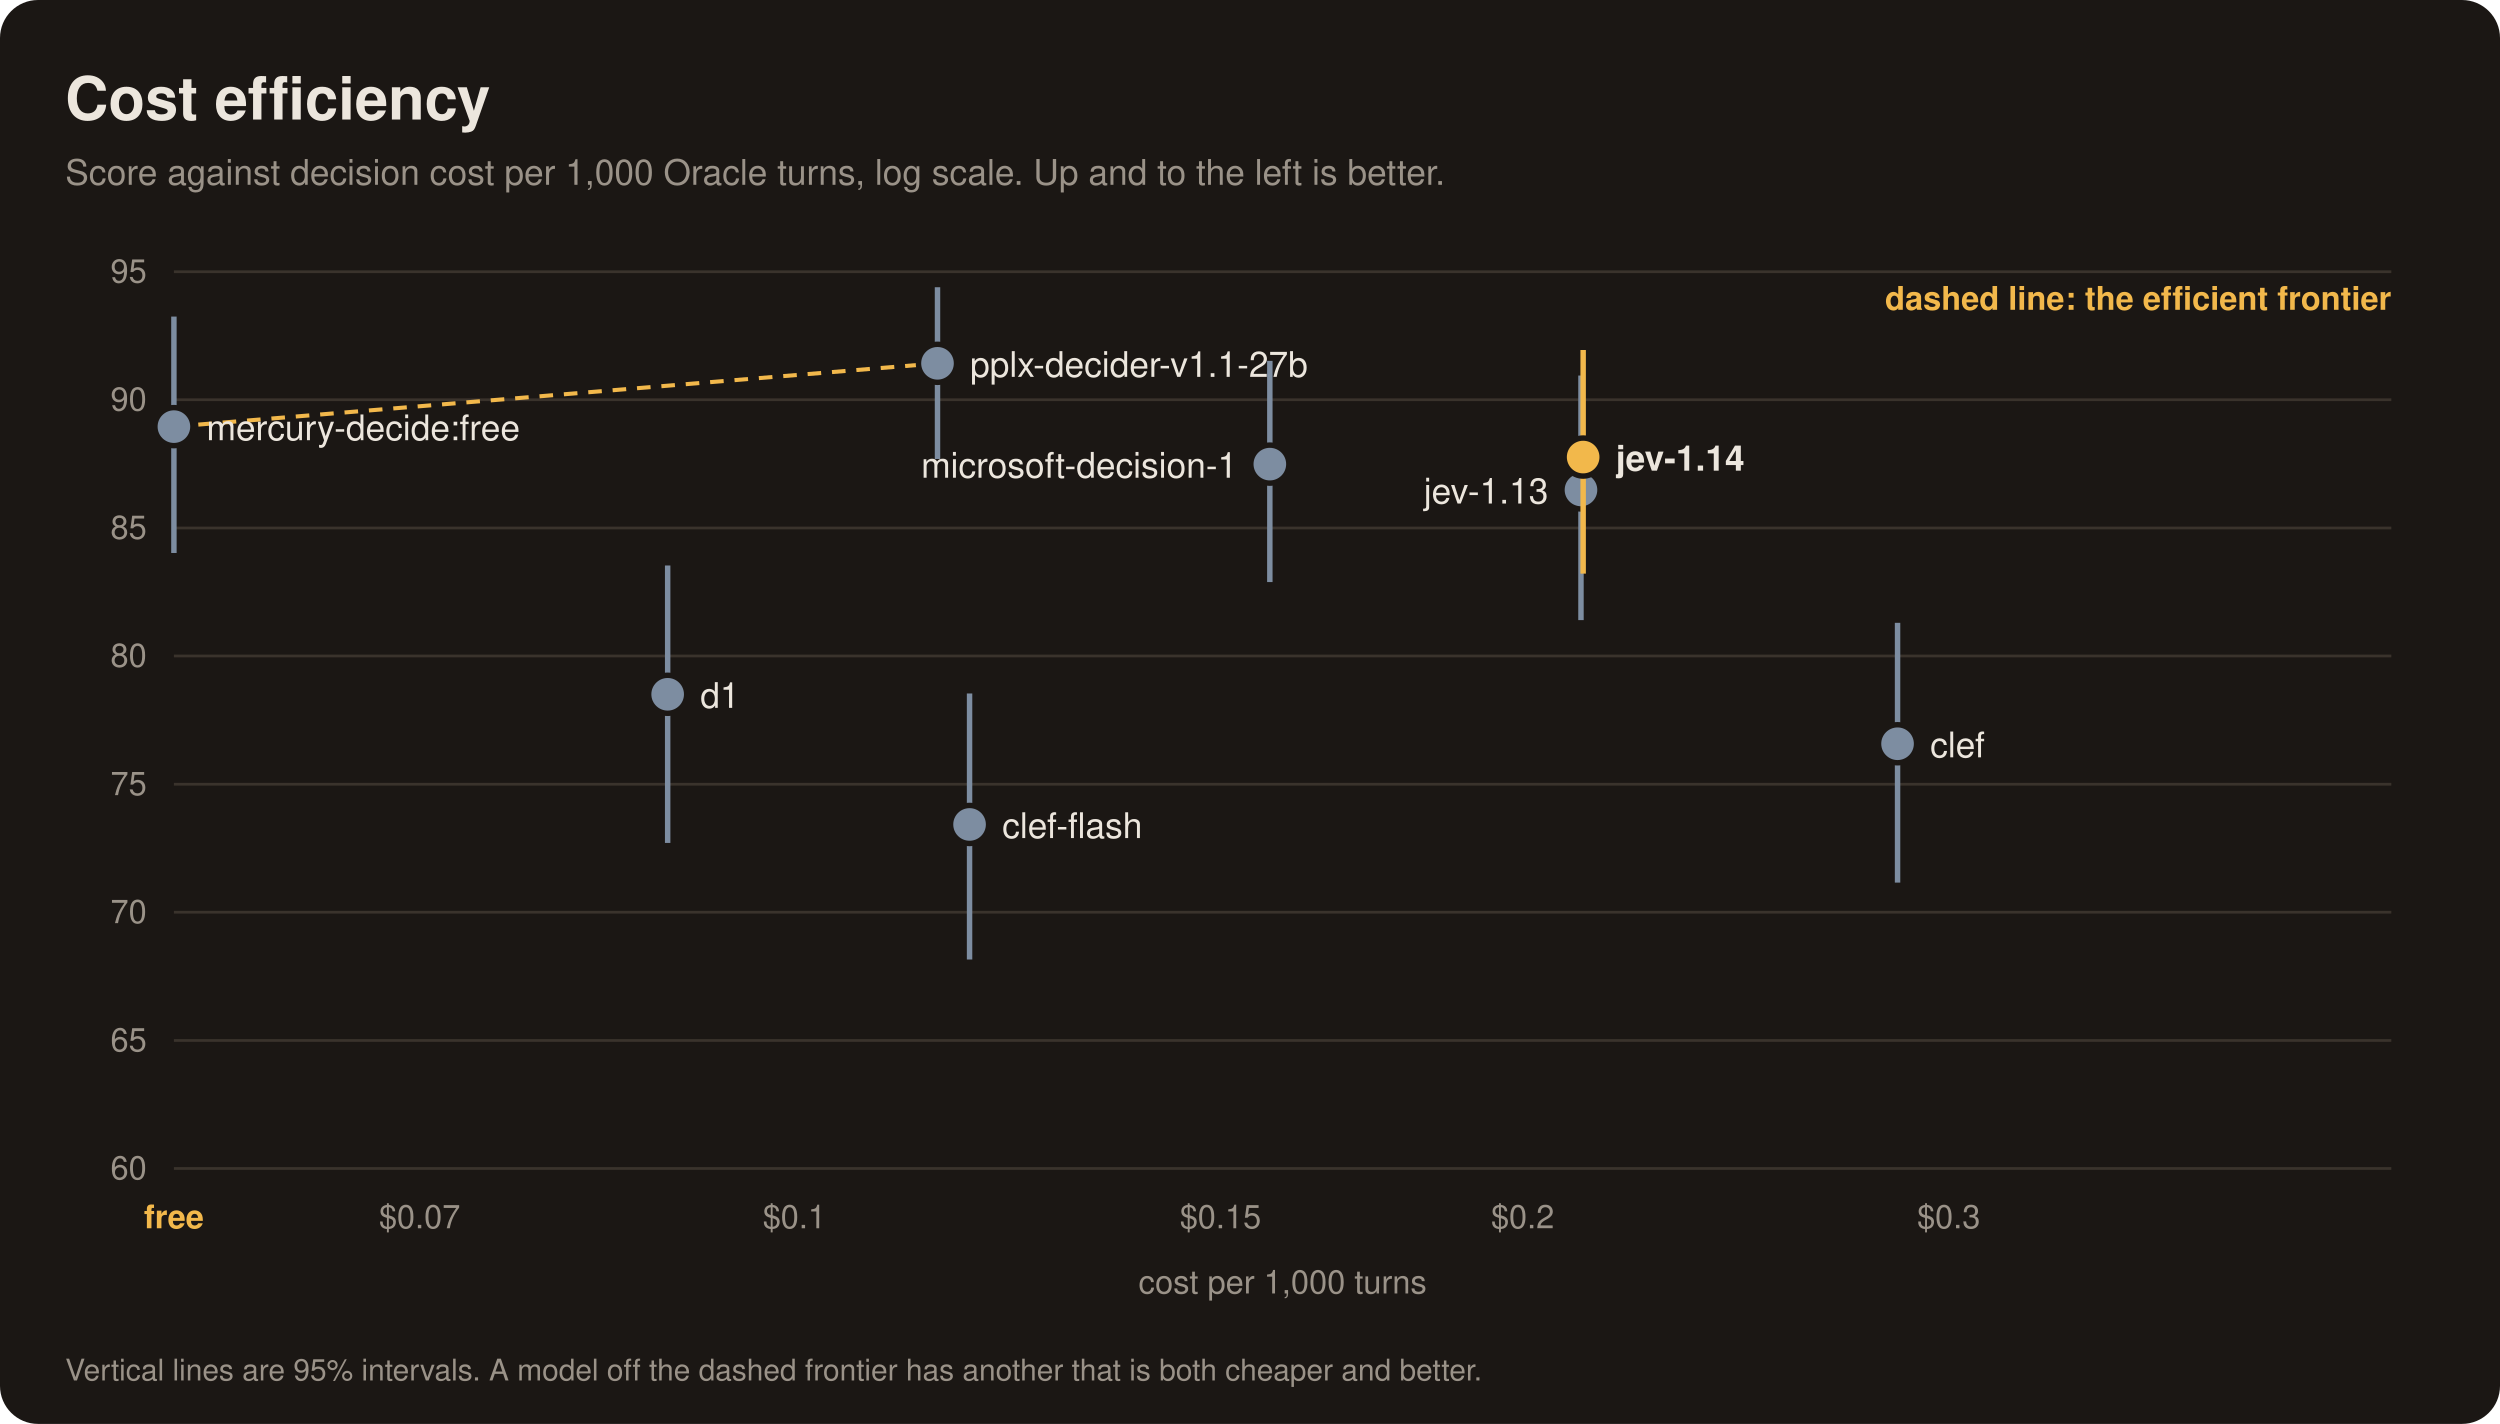
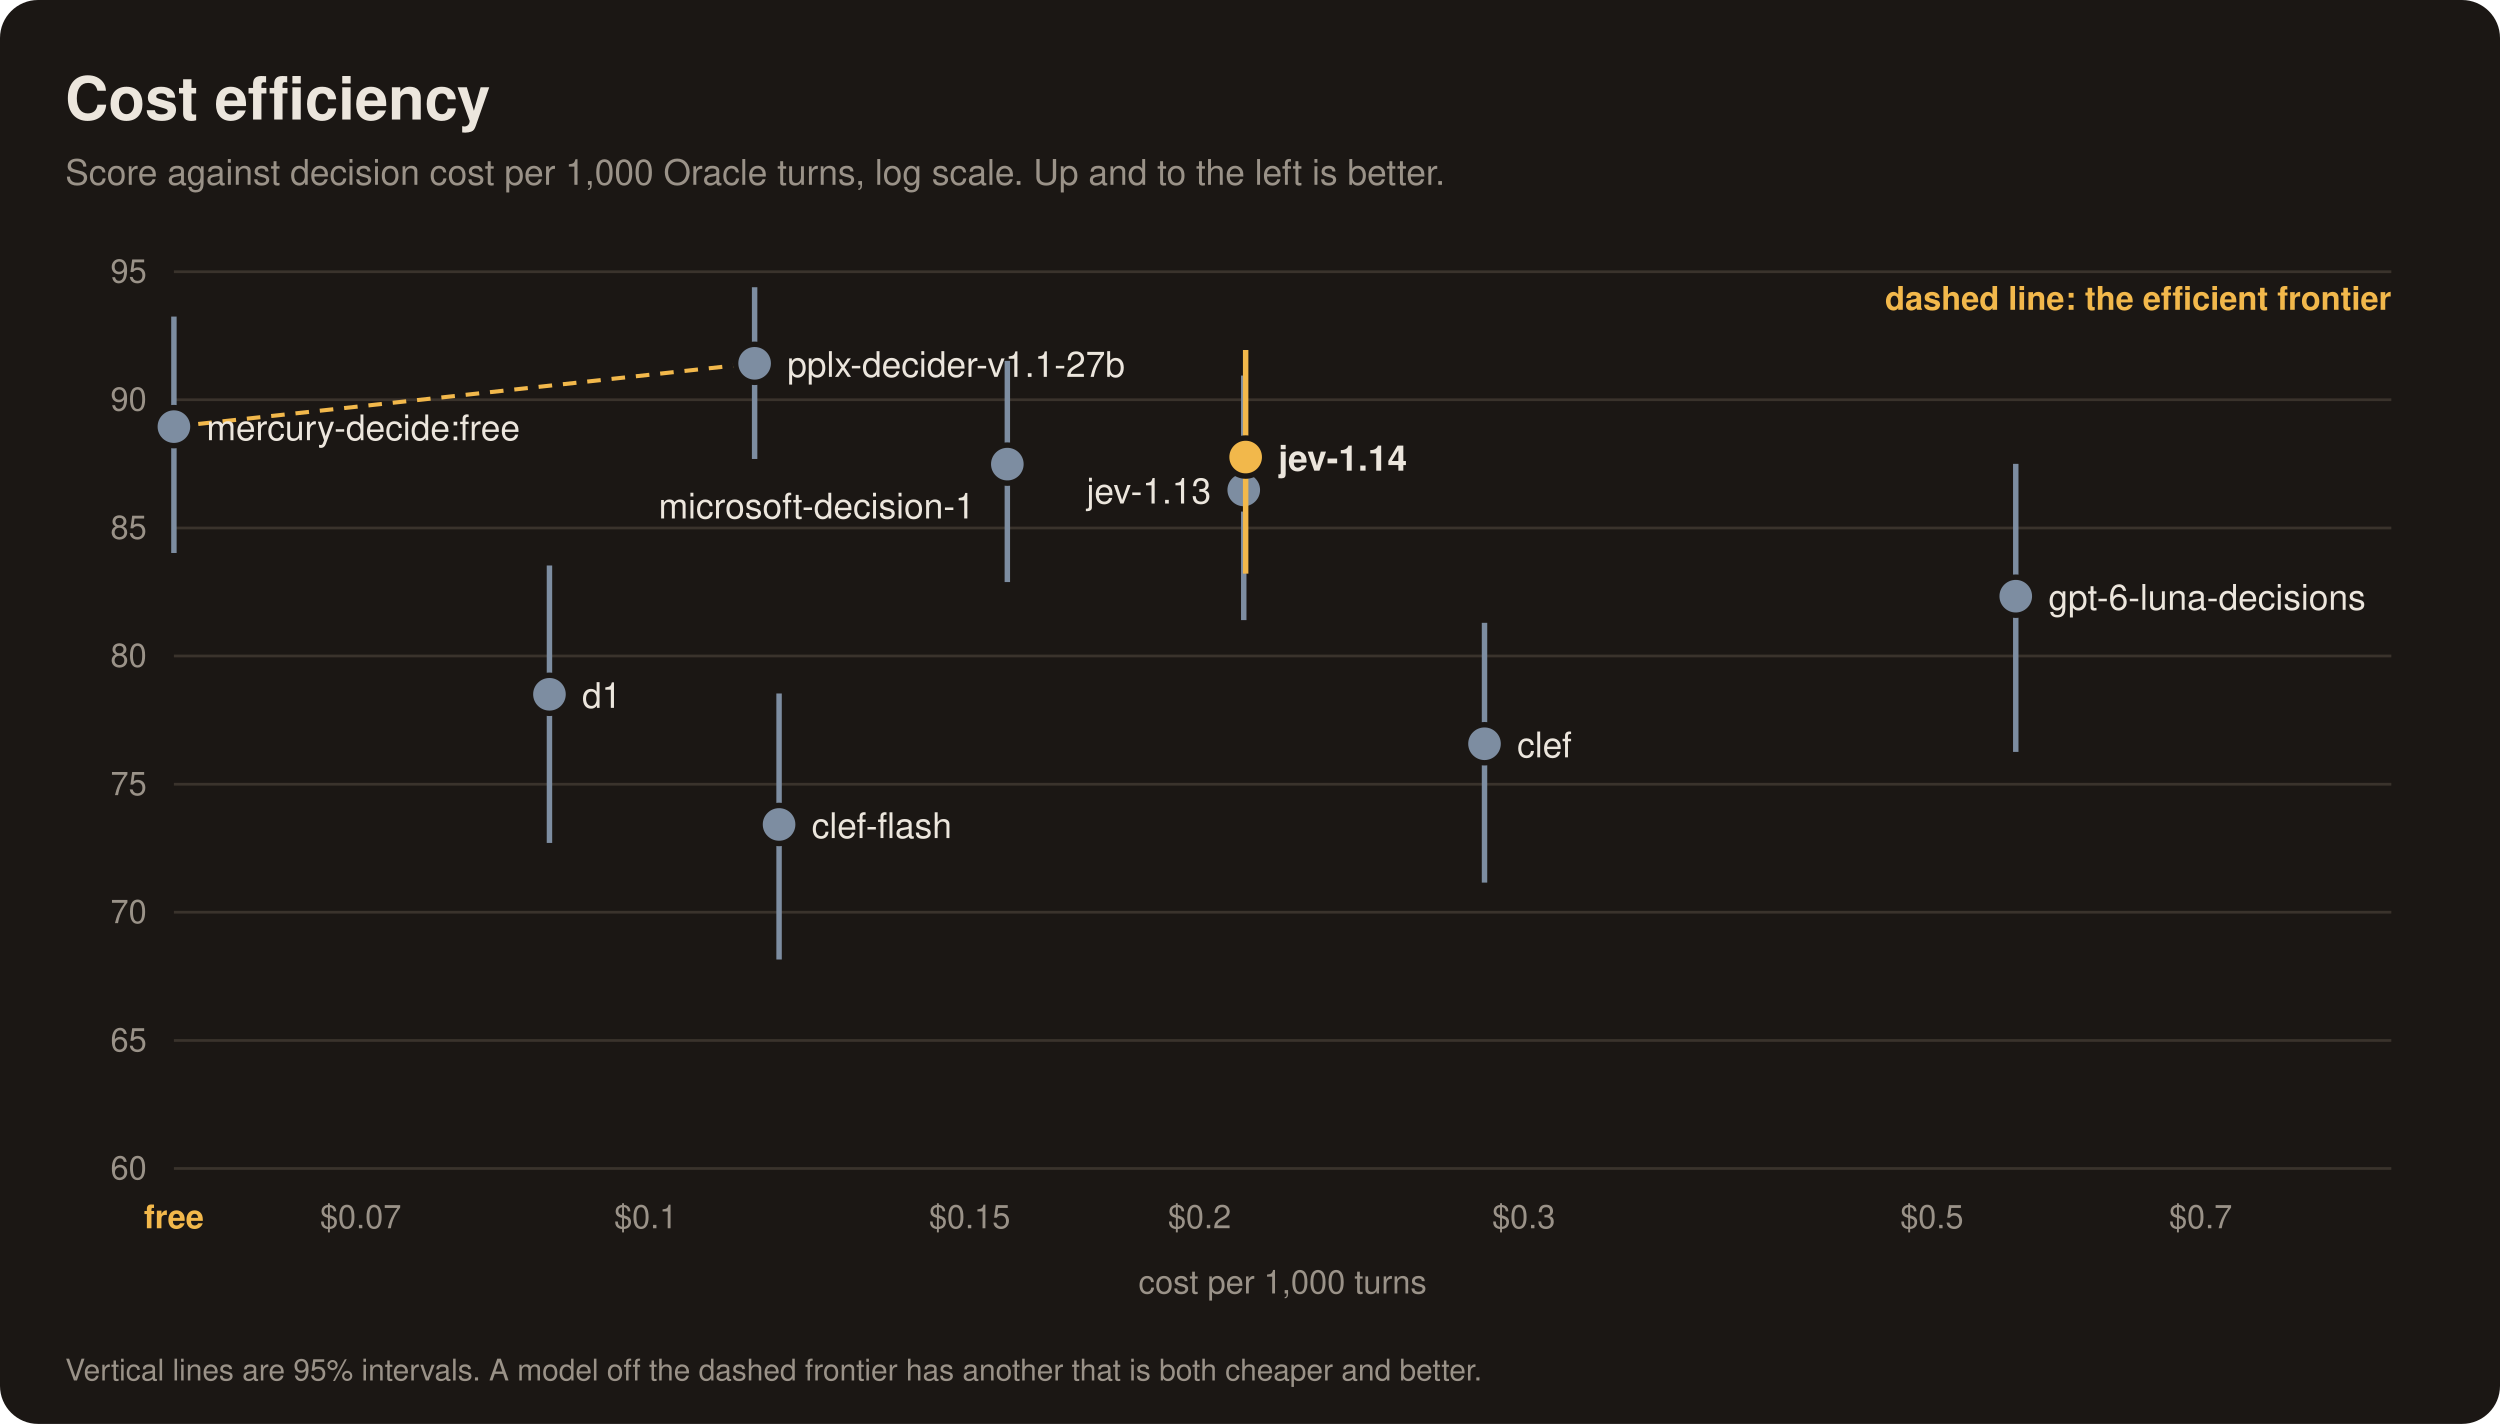
<svg xmlns="http://www.w3.org/2000/svg" viewBox="0 0 920 524" width="920" role="img" aria-label="Cost efficiency" font-family="-apple-system,BlinkMacSystemFont,'Segoe UI',Helvetica,Arial,sans-serif">
  <rect width="920" height="524" rx="14" fill="#1b1714" />
  <text x="24.0" y="44.0" font-size="22" font-weight="700" fill="#ece6dd" text-anchor="start">Cost efficiency</text>
  <text x="24.0" y="68.0" font-size="13" font-weight="400" fill="#9a9288" text-anchor="start">Score against decision cost per 1,000 Oracle turns, log scale. Up and to the left is better.</text>
  <line x1="64.0" y1="430.0" x2="880.0" y2="430.0" stroke="#3a332c" stroke-width="1.0" />
  <text x="54.0" y="434.0" font-size="12" font-weight="400" fill="#9a9288" text-anchor="end">60</text>
  <line x1="64.0" y1="382.9" x2="880.0" y2="382.9" stroke="#3a332c" stroke-width="1.0" />
  <text x="54.0" y="386.9" font-size="12" font-weight="400" fill="#9a9288" text-anchor="end">65</text>
  <line x1="64.0" y1="335.7" x2="880.0" y2="335.7" stroke="#3a332c" stroke-width="1.0" />
  <text x="54.0" y="339.7" font-size="12" font-weight="400" fill="#9a9288" text-anchor="end">70</text>
  <line x1="64.0" y1="288.6" x2="880.0" y2="288.6" stroke="#3a332c" stroke-width="1.0" />
  <text x="54.0" y="292.6" font-size="12" font-weight="400" fill="#9a9288" text-anchor="end">75</text>
  <line x1="64.0" y1="241.4" x2="880.0" y2="241.4" stroke="#3a332c" stroke-width="1.0" />
  <text x="54.0" y="245.4" font-size="12" font-weight="400" fill="#9a9288" text-anchor="end">80</text>
  <line x1="64.0" y1="194.3" x2="880.0" y2="194.3" stroke="#3a332c" stroke-width="1.0" />
  <text x="54.0" y="198.3" font-size="12" font-weight="400" fill="#9a9288" text-anchor="end">85</text>
  <line x1="64.0" y1="147.1" x2="880.0" y2="147.1" stroke="#3a332c" stroke-width="1.0" />
  <text x="54.0" y="151.1" font-size="12" font-weight="400" fill="#9a9288" text-anchor="end">90</text>
  <line x1="64.0" y1="100.0" x2="880.0" y2="100.0" stroke="#3a332c" stroke-width="1.0" />
  <text x="54.0" y="104.0" font-size="12" font-weight="400" fill="#9a9288" text-anchor="end">95</text>
-   <text x="154.4" y="452.0" font-size="12" font-weight="400" fill="#9a9288" text-anchor="middle">$0.07</text>
-   <text x="292.3" y="452.0" font-size="12" font-weight="400" fill="#9a9288" text-anchor="middle">$0.1</text>
-   <text x="449.1" y="452.0" font-size="12" font-weight="400" fill="#9a9288" text-anchor="middle">$0.15</text>
-   <text x="560.3" y="452.0" font-size="12" font-weight="400" fill="#9a9288" text-anchor="middle">$0.2</text>
-   <text x="717.1" y="452.0" font-size="12" font-weight="400" fill="#9a9288" text-anchor="middle">$0.3</text>
+   <text x="132.7" y="452.0" font-size="12" font-weight="400" fill="#9a9288" text-anchor="middle">$0.07</text>
+   <text x="237.6" y="452.0" font-size="12" font-weight="400" fill="#9a9288" text-anchor="middle">$0.1</text>
+   <text x="356.8" y="452.0" font-size="12" font-weight="400" fill="#9a9288" text-anchor="middle">$0.15</text>
+   <text x="441.4" y="452.0" font-size="12" font-weight="400" fill="#9a9288" text-anchor="middle">$0.2</text>
+   <text x="560.7" y="452.0" font-size="12" font-weight="400" fill="#9a9288" text-anchor="middle">$0.3</text>
+   <text x="710.9" y="452.0" font-size="12" font-weight="400" fill="#9a9288" text-anchor="middle">$0.5</text>
+   <text x="809.8" y="452.0" font-size="12" font-weight="400" fill="#9a9288" text-anchor="middle">$0.7</text>
  <text x="472.0" y="476.0" font-size="12" font-weight="400" fill="#9a9288" text-anchor="middle">cost per 1,000 turns</text>
  <text x="64.0" y="452.0" font-size="12" font-weight="600" fill="#f2b84b" text-anchor="middle">free</text>
-   <polyline points="64.0,157.0 345.0,133.7" fill="none" stroke="#f2b84b" stroke-width="1.5" stroke-dasharray="5 4" />
+   <polyline points="64.0,157.0 277.7,133.7" fill="none" stroke="#f2b84b" stroke-width="1.5" stroke-dasharray="5 4" />
  <text x="880.0" y="114.0" font-size="12" font-weight="600" fill="#f2b84b" text-anchor="end">dashed line: the efficient frontier</text>
  <line x1="64.0" y1="203.5" x2="64.0" y2="116.5" stroke="#7d8da1" stroke-width="2.0" />
  <circle cx="64.0" cy="157.0" r="7" fill="#7d8da1" stroke="#1b1714" stroke-width="2" />
  <text x="76.0" y="162.0" font-size="13" font-weight="500" fill="#ece6dd" text-anchor="start">mercury-decide:free</text>
-   <line x1="245.7" y1="310.2" x2="245.7" y2="208.1" stroke="#7d8da1" stroke-width="2.0" />
-   <circle cx="245.7" cy="255.5" r="7" fill="#7d8da1" stroke="#1b1714" stroke-width="2" />
-   <text x="257.7" y="260.5" font-size="13" font-weight="500" fill="#ece6dd" text-anchor="start">d1</text>
-   <line x1="345.0" y1="168.9" x2="345.0" y2="105.7" stroke="#7d8da1" stroke-width="2.0" />
-   <circle cx="345.0" cy="133.7" r="7" fill="#7d8da1" stroke="#1b1714" stroke-width="2" />
-   <text x="357.0" y="138.7" font-size="13" font-weight="500" fill="#ece6dd" text-anchor="start">pplx-decider-v1.1-27b</text>
-   <line x1="356.8" y1="353.1" x2="356.8" y2="255.2" stroke="#7d8da1" stroke-width="2.0" />
-   <circle cx="356.8" cy="303.4" r="7" fill="#7d8da1" stroke="#1b1714" stroke-width="2" />
-   <text x="368.8" y="308.4" font-size="13" font-weight="500" fill="#ece6dd" text-anchor="start">clef-flash</text>
-   <line x1="467.3" y1="214.2" x2="467.3" y2="132.8" stroke="#7d8da1" stroke-width="2.0" />
-   <circle cx="467.3" cy="170.8" r="7" fill="#7d8da1" stroke="#1b1714" stroke-width="2" />
-   <text x="455.3" y="175.8" font-size="13" font-weight="500" fill="#ece6dd" text-anchor="end">microsoft-decision-1</text>
-   <line x1="581.8" y1="228.2" x2="581.8" y2="138.2" stroke="#7d8da1" stroke-width="2.0" />
-   <circle cx="581.8" cy="180.3" r="7" fill="#7d8da1" stroke="#1b1714" stroke-width="2" />
-   <text x="569.8" y="185.3" font-size="13" font-weight="500" fill="#ece6dd" text-anchor="end">jev-1.13</text>
-   <line x1="582.6" y1="211.1" x2="582.6" y2="128.8" stroke="#f2b84b" stroke-width="2.0" />
-   <circle cx="582.6" cy="168.2" r="7" fill="#f2b84b" stroke="#1b1714" stroke-width="2" />
-   <text x="594.6" y="173.2" font-size="13" font-weight="700" fill="#ece6dd" text-anchor="start">jev-1.14</text>
-   <line x1="698.3" y1="324.8" x2="698.3" y2="229.2" stroke="#7d8da1" stroke-width="2.0" />
-   <circle cx="698.3" cy="273.7" r="7" fill="#7d8da1" stroke="#1b1714" stroke-width="2" />
-   <text x="710.3" y="278.7" font-size="13" font-weight="500" fill="#ece6dd" text-anchor="start">clef</text>
+   <line x1="202.2" y1="310.2" x2="202.2" y2="208.1" stroke="#7d8da1" stroke-width="2.0" />
+   <circle cx="202.2" cy="255.5" r="7" fill="#7d8da1" stroke="#1b1714" stroke-width="2" />
+   <text x="214.2" y="260.5" font-size="13" font-weight="500" fill="#ece6dd" text-anchor="start">d1</text>
+   <line x1="277.7" y1="168.9" x2="277.7" y2="105.7" stroke="#7d8da1" stroke-width="2.0" />
+   <circle cx="277.7" cy="133.7" r="7" fill="#7d8da1" stroke="#1b1714" stroke-width="2" />
+   <text x="289.7" y="138.7" font-size="13" font-weight="500" fill="#ece6dd" text-anchor="start">pplx-decider-v1.1-27b</text>
+   <line x1="286.7" y1="353.1" x2="286.7" y2="255.2" stroke="#7d8da1" stroke-width="2.0" />
+   <circle cx="286.7" cy="303.4" r="7" fill="#7d8da1" stroke="#1b1714" stroke-width="2" />
+   <text x="298.7" y="308.4" font-size="13" font-weight="500" fill="#ece6dd" text-anchor="start">clef-flash</text>
+   <line x1="370.7" y1="214.2" x2="370.7" y2="132.8" stroke="#7d8da1" stroke-width="2.0" />
+   <circle cx="370.7" cy="170.8" r="7" fill="#7d8da1" stroke="#1b1714" stroke-width="2" />
+   <text x="358.7" y="190.8" font-size="13" font-weight="500" fill="#ece6dd" text-anchor="end">microsoft-decision-1</text>
+   <line x1="457.7" y1="228.2" x2="457.7" y2="138.2" stroke="#7d8da1" stroke-width="2.0" />
+   <circle cx="457.7" cy="180.3" r="7" fill="#7d8da1" stroke="#1b1714" stroke-width="2" />
+   <text x="445.7" y="185.3" font-size="13" font-weight="500" fill="#ece6dd" text-anchor="end">jev-1.13</text>
+   <line x1="458.4" y1="211.1" x2="458.4" y2="128.8" stroke="#f2b84b" stroke-width="2.0" />
+   <circle cx="458.4" cy="168.2" r="7" fill="#f2b84b" stroke="#1b1714" stroke-width="2" />
+   <text x="470.4" y="173.2" font-size="13" font-weight="700" fill="#ece6dd" text-anchor="start">jev-1.14</text>
+   <line x1="546.3" y1="324.8" x2="546.3" y2="229.2" stroke="#7d8da1" stroke-width="2.0" />
+   <circle cx="546.3" cy="273.7" r="7" fill="#7d8da1" stroke="#1b1714" stroke-width="2" />
+   <text x="558.3" y="278.7" font-size="13" font-weight="500" fill="#ece6dd" text-anchor="start">clef</text>
+   <line x1="741.8" y1="276.7" x2="741.8" y2="170.7" stroke="#7d8da1" stroke-width="2.0" />
+   <circle cx="741.8" cy="219.4" r="7" fill="#7d8da1" stroke="#1b1714" stroke-width="2" />
+   <text x="753.8" y="224.4" font-size="13" font-weight="500" fill="#ece6dd" text-anchor="start">gpt-6-luna-decisions</text>
  <text x="24.0" y="508.0" font-size="11" font-weight="400" fill="#9a9288" text-anchor="start">Vertical lines are 95% intervals. A model off the dashed frontier has another that is both cheaper and better.</text>
</svg>
